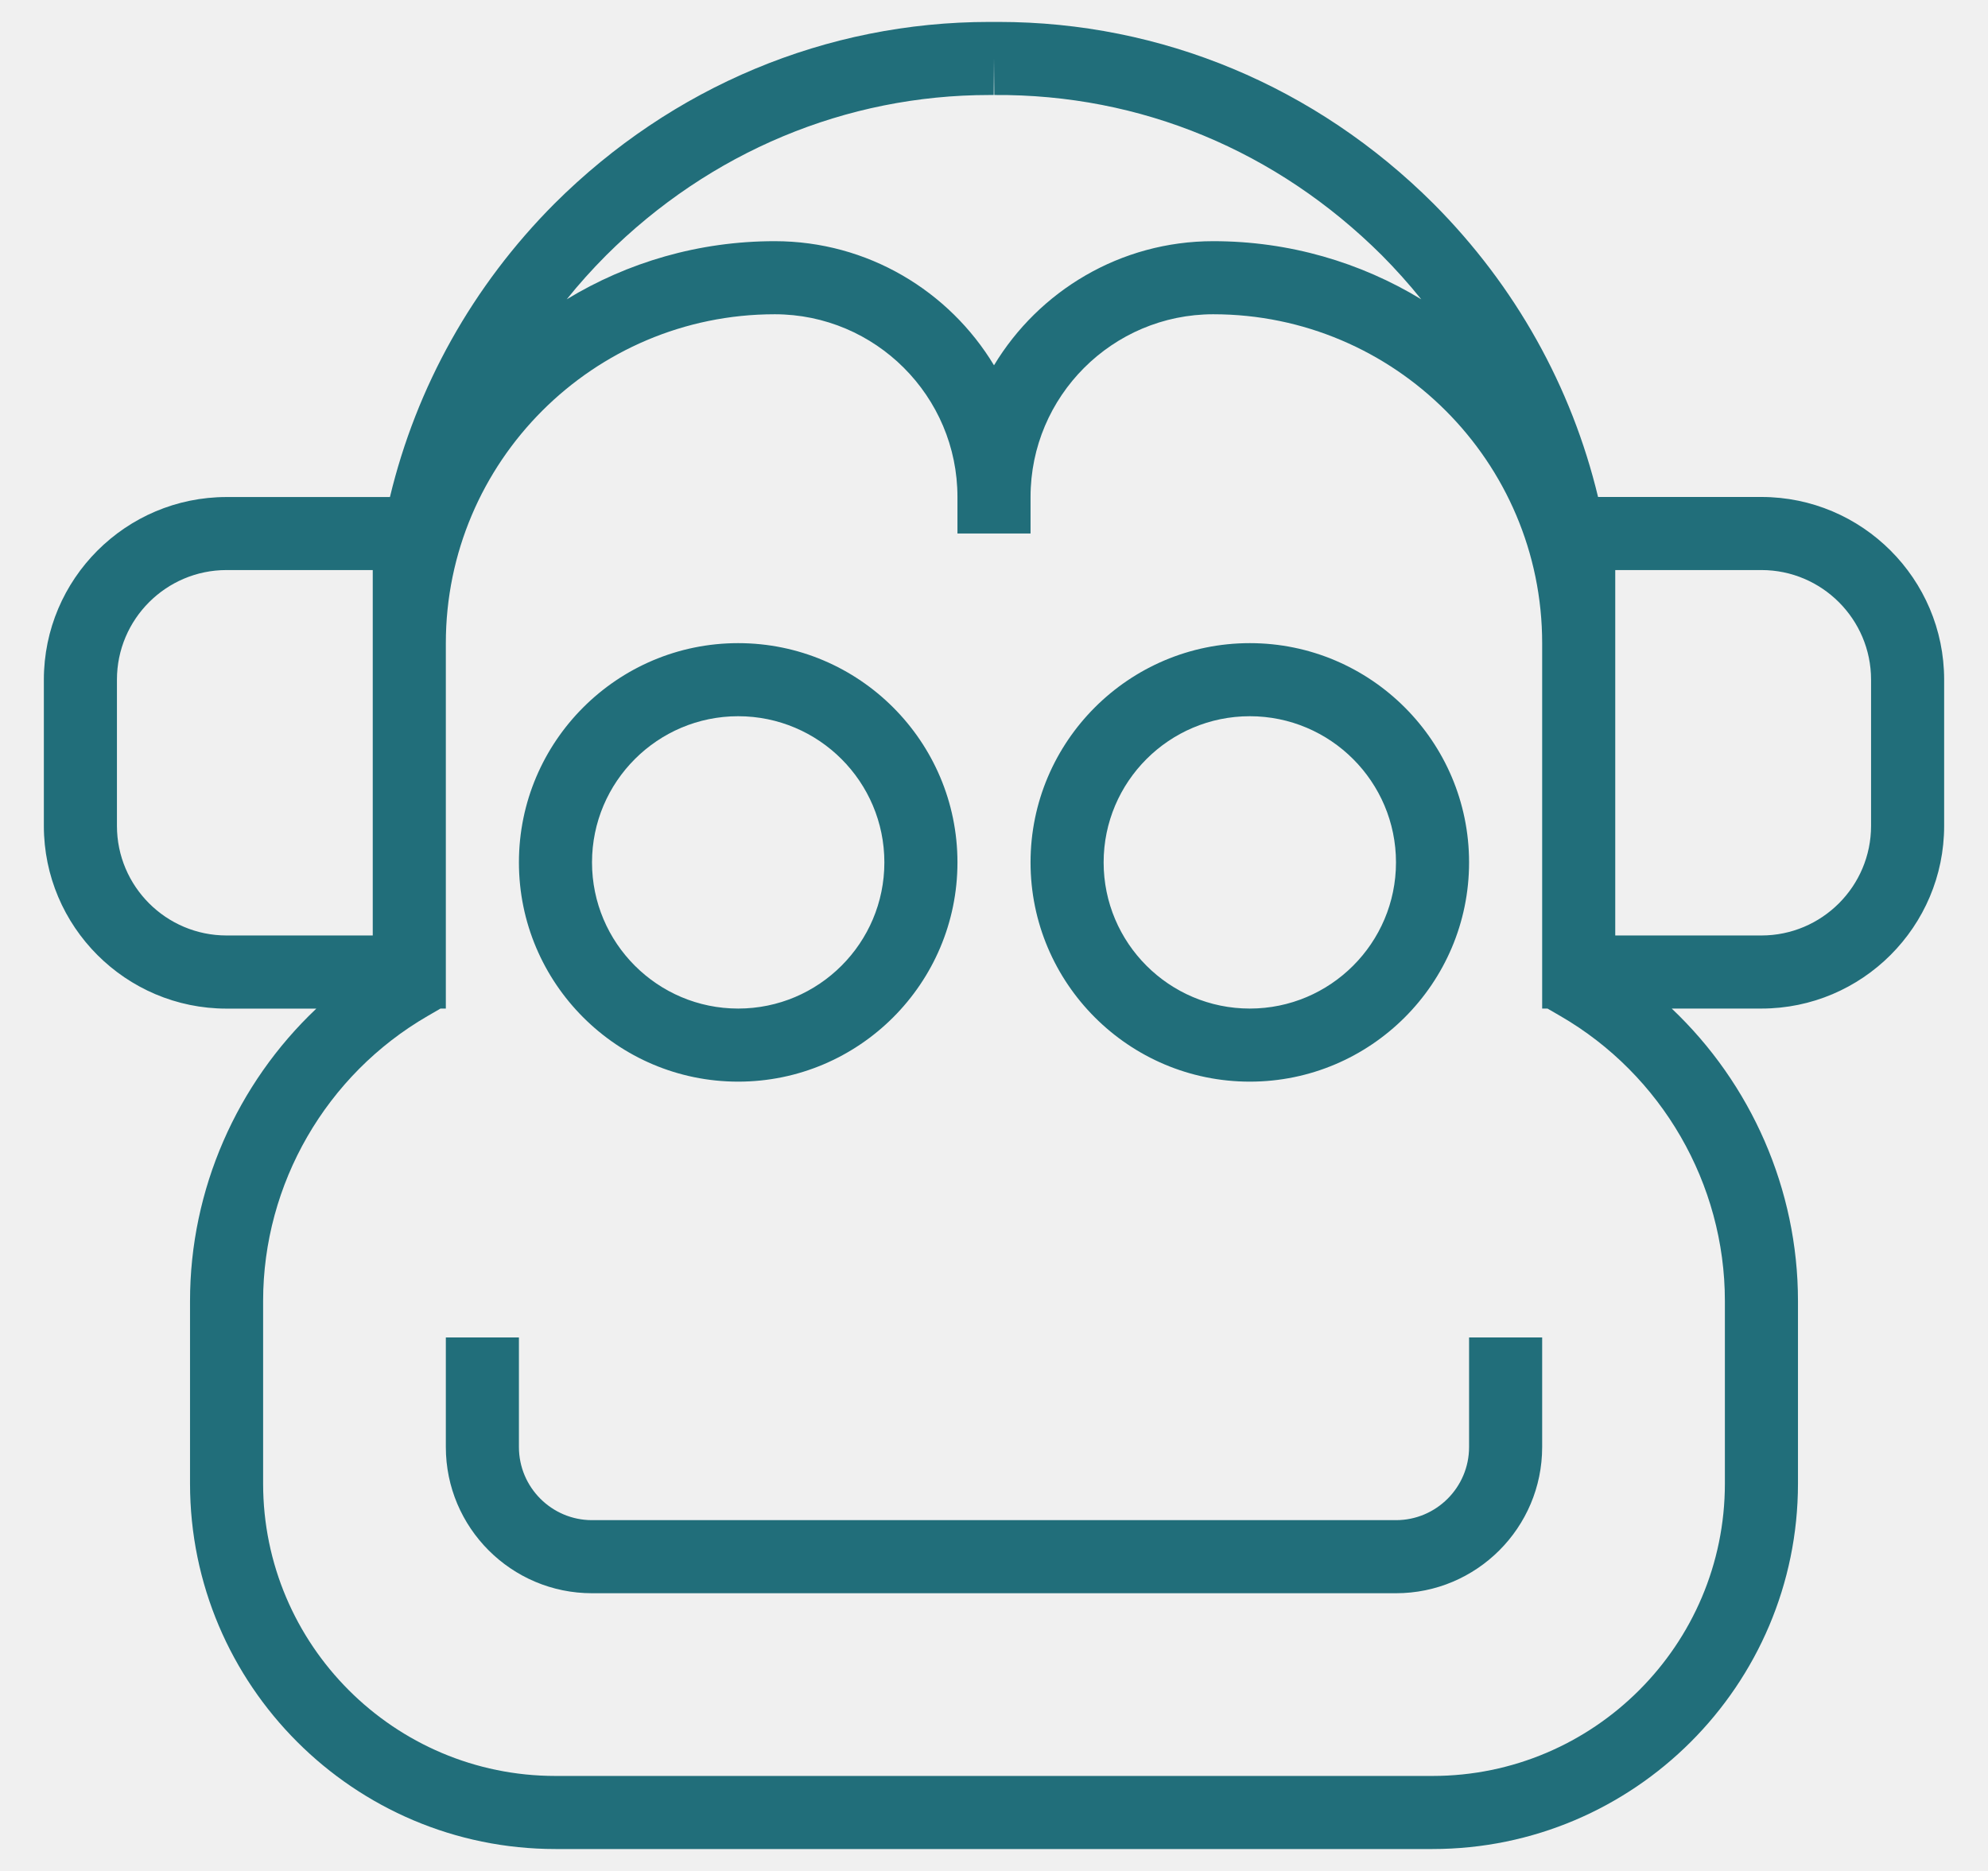
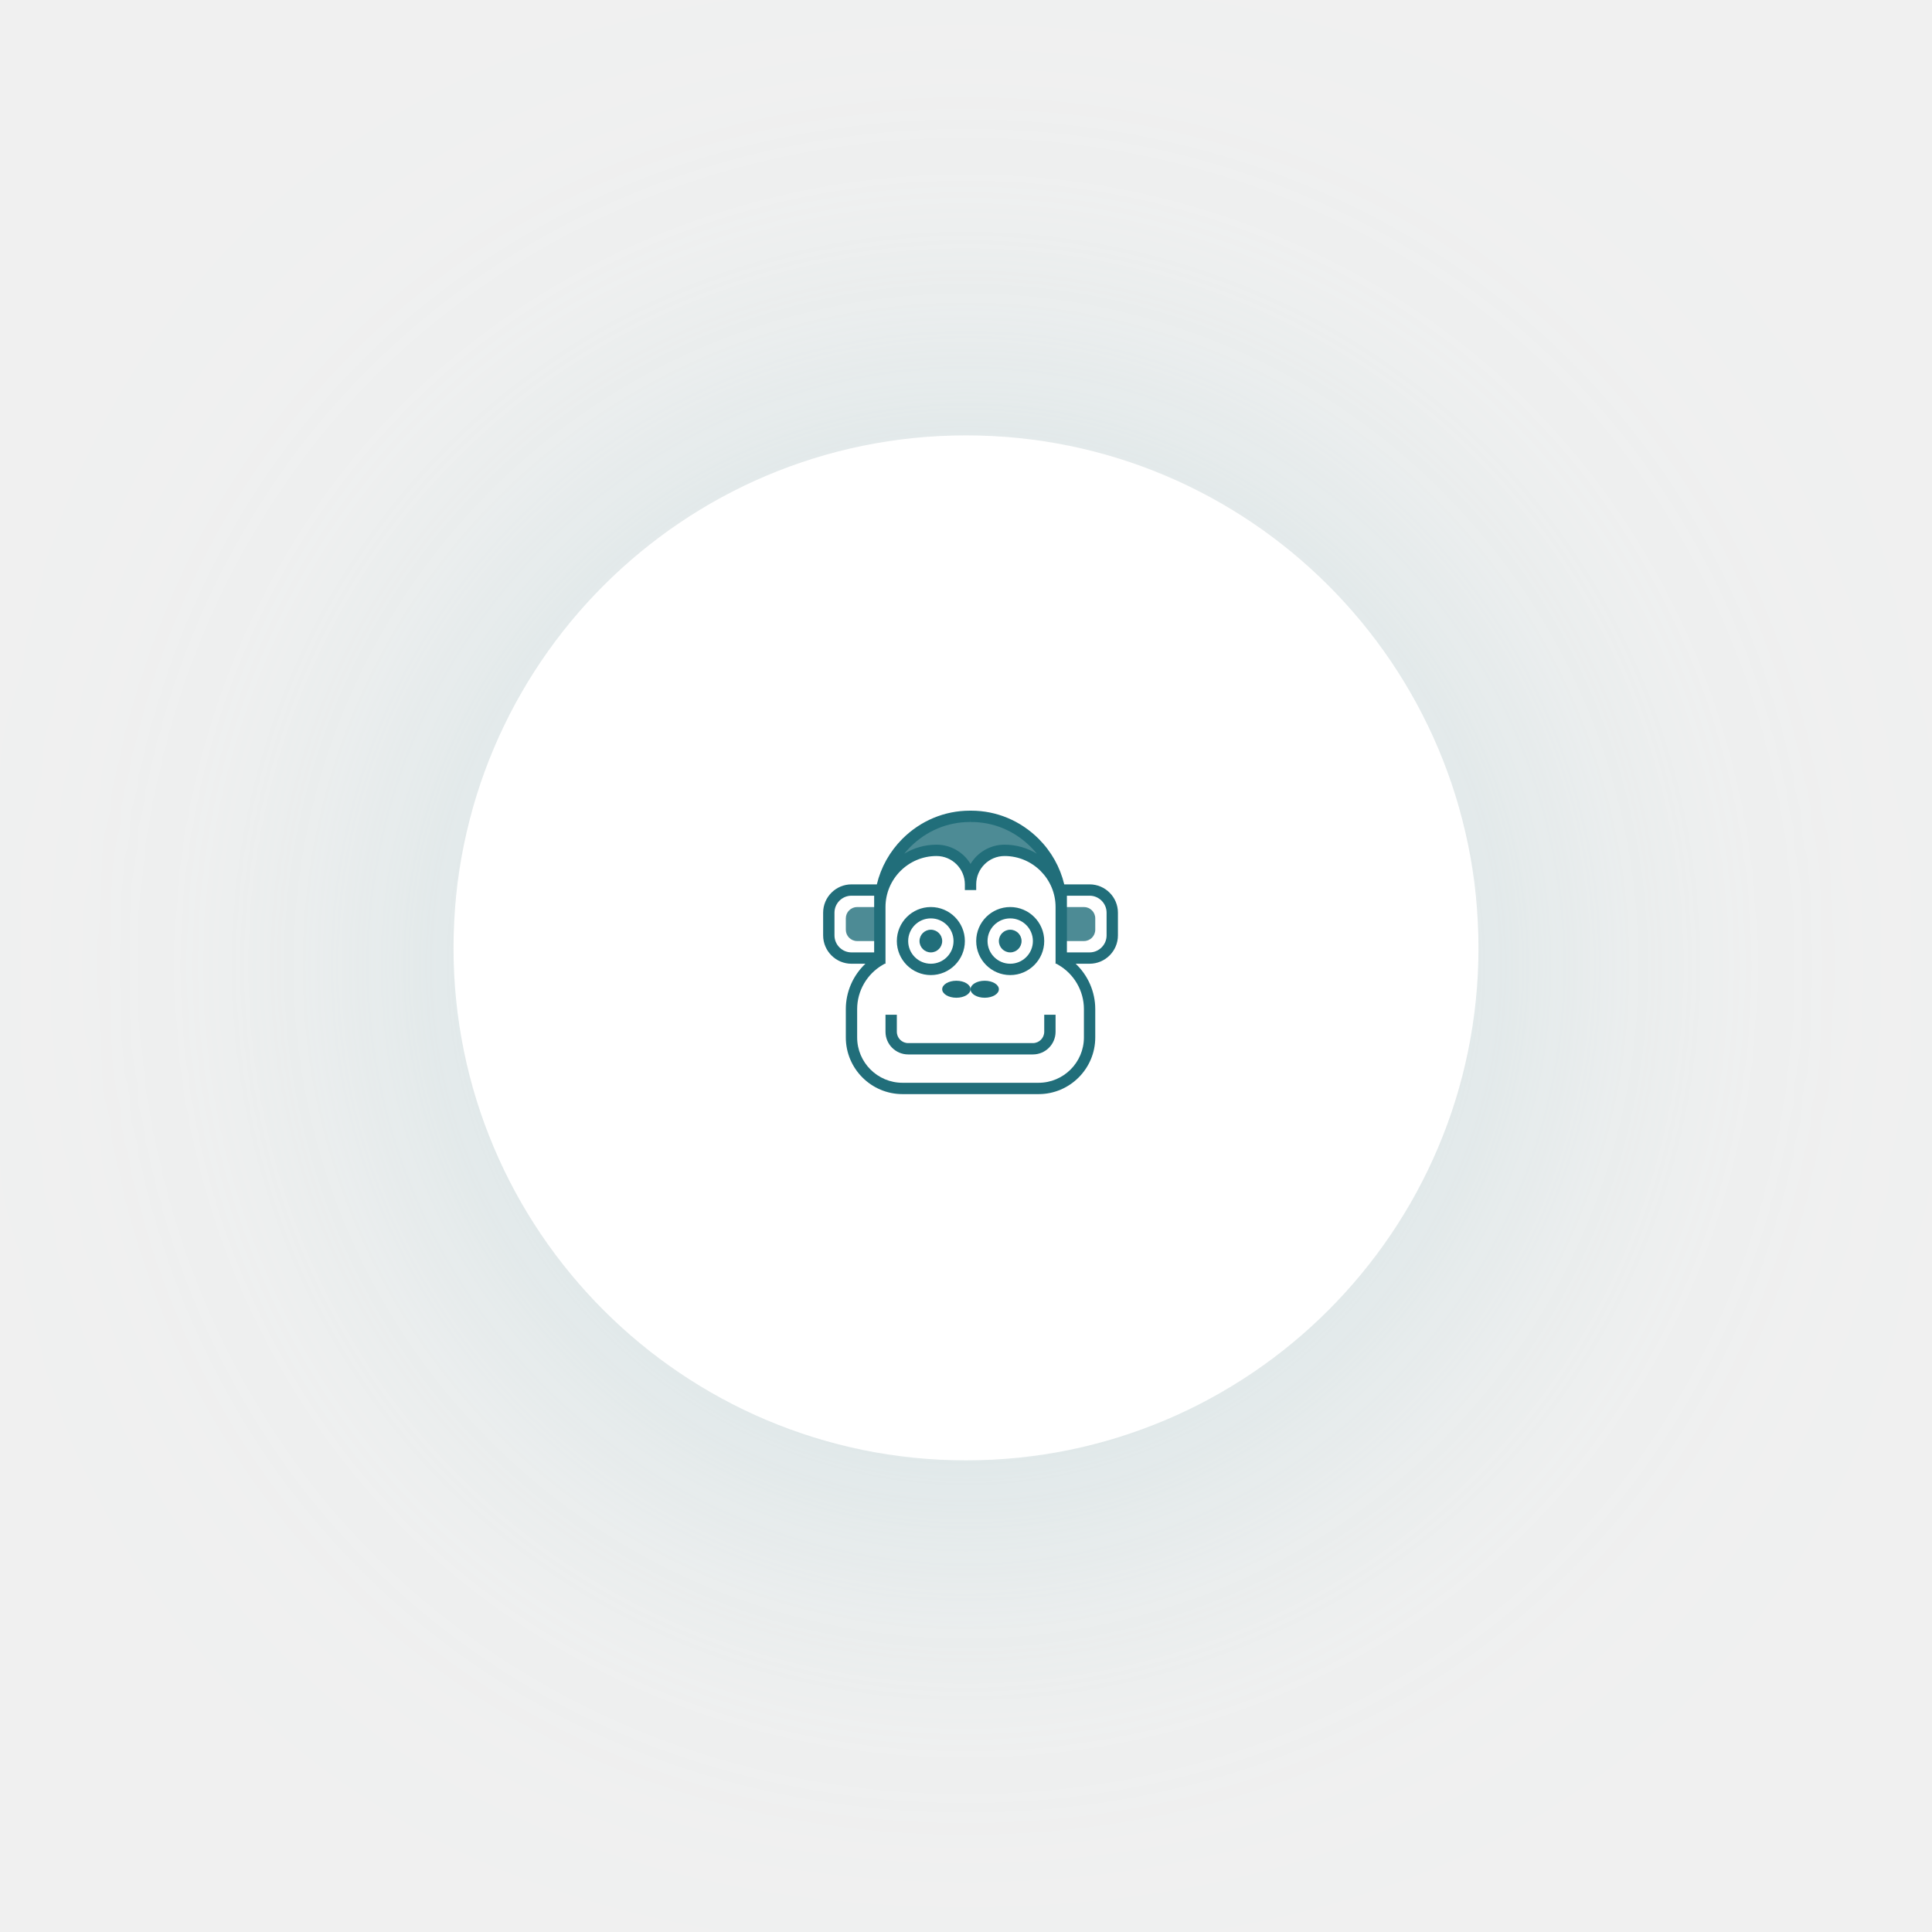
- <svg xmlns="http://www.w3.org/2000/svg" width="34" height="32" viewBox="0 0 34 32" fill="none">
-   <path d="M30.125 8.5H27.331C26.879 6.618 25.918 4.889 24.516 3.483C22.503 1.476 19.864 0.375 17.078 0.375C17.026 0.375 16.973 0.374 16.922 0.375C14.136 0.375 11.496 1.477 9.482 3.484C8.081 4.891 7.121 6.619 6.669 8.501H3.875C2.152 8.501 0.75 9.903 0.75 11.626V14.126C0.75 15.849 2.152 17.251 3.875 17.251H5.41C4.051 18.536 3.25 20.343 3.25 22.25V25.375C3.25 28.821 6.054 31.625 9.5 31.625H17H24.5C27.946 31.625 30.75 28.821 30.75 25.375V22.25C30.75 20.343 29.949 18.536 28.591 17.25H30.125C31.848 17.25 33.25 15.848 33.25 14.125V11.625C33.25 9.902 31.848 8.5 30.125 8.5ZM10.366 4.368C12.143 2.597 14.468 1.625 16.922 1.625C16.946 1.625 16.971 1.625 16.995 1.625L17 1L17.005 1.625C19.51 1.607 21.839 2.58 23.633 4.366C23.872 4.607 24.097 4.858 24.307 5.119C23.269 4.488 22.051 4.125 20.75 4.125C19.161 4.125 17.766 4.977 17 6.248C16.234 4.977 14.839 4.125 13.25 4.125C11.949 4.125 10.731 4.488 9.693 5.119C9.902 4.858 10.127 4.608 10.366 4.368ZM3.875 16C2.841 16 2 15.159 2 14.125V11.625C2 10.591 2.841 9.75 3.875 9.75H6.375V16H3.875ZM29.5 22.25V25.375C29.5 28.132 27.257 30.375 24.5 30.375H17H9.5C6.743 30.375 4.5 28.132 4.5 25.375V22.25C4.5 20.249 5.578 18.383 7.313 17.378L7.534 17.25H7.625V11C7.625 7.899 10.149 5.375 13.25 5.375C14.973 5.375 16.375 6.777 16.375 8.5V9.125H17.625V8.5C17.625 6.777 19.027 5.375 20.75 5.375C23.852 5.375 26.375 7.899 26.375 11V17.25H26.466L26.687 17.378C28.422 18.383 29.5 20.249 29.5 22.25ZM32 14.125C32 15.159 31.159 16 30.125 16H27.625V9.75H30.125C31.159 9.75 32 10.591 32 11.625V14.125ZM12.625 18.5C14.693 18.5 16.375 16.818 16.375 14.75C16.375 12.682 14.693 11 12.625 11C10.557 11 8.875 12.682 8.875 14.75C8.875 16.818 10.557 18.5 12.625 18.5ZM12.625 12.25C14.004 12.25 15.125 13.371 15.125 14.75C15.125 16.129 14.004 17.25 12.625 17.25C11.246 17.25 10.125 16.129 10.125 14.75C10.125 13.371 11.246 12.25 12.625 12.25ZM25.125 22.875H26.375V24.75C26.375 26.129 25.254 27.25 23.875 27.25H10.125C8.746 27.25 7.625 26.129 7.625 24.75V22.875H8.875V24.75C8.875 25.439 9.436 26 10.125 26H23.875C24.564 26 25.125 25.439 25.125 24.75V22.875ZM21.375 18.5C23.443 18.5 25.125 16.818 25.125 14.75C25.125 12.682 23.443 11 21.375 11C19.307 11 17.625 12.682 17.625 14.75C17.625 16.818 19.307 18.5 21.375 18.5ZM21.375 12.25C22.754 12.25 23.875 13.371 23.875 14.75C23.875 16.129 22.754 17.25 21.375 17.25C19.996 17.25 18.875 16.129 18.875 14.75C18.875 13.371 19.996 12.25 21.375 12.25Z" fill="#216E7A" />
+ <svg xmlns="http://www.w3.org/2000/svg" width="213" height="213" viewBox="0 0 213 213" fill="none">
+   <g filter="url(#filter0_d_2_3443)">
+     <circle cx="106.5" cy="104.5" r="56.5" fill="white" />
+   </g>
+   <path d="M102.625 105C103.315 105 103.875 104.44 103.875 103.75C103.875 103.06 103.315 102.5 102.625 102.5C101.935 102.5 101.375 103.06 101.375 103.75C101.375 104.44 101.935 105 102.625 105Z" fill="#216E7A" />
+   <path d="M111.375 105C112.065 105 112.625 104.44 112.625 103.75C112.625 103.06 112.065 102.5 111.375 102.5C110.685 102.5 110.125 103.06 110.125 103.75C110.125 104.44 110.685 105 111.375 105Z" fill="#216E7A" />
+   <path d="M105.438 110C106.3 110 107 109.58 107 109.062C107 108.545 106.3 108.125 105.438 108.125C104.575 108.125 103.875 108.545 103.875 109.062C103.875 109.58 104.575 110 105.438 110Z" fill="#216E7A" />
+   <path opacity="0.8" d="M119.5 103.75H117V100H119.5C120.191 100 120.75 100.559 120.75 101.25V102.5C120.75 103.191 120.191 103.75 119.5 103.75Z" fill="#216E7A" />
+   <path d="M108.562 110C109.425 110 110.125 109.58 110.125 109.062C110.125 108.545 109.425 108.125 108.562 108.125C107.7 108.125 107 108.545 107 109.062C107 109.58 107.7 110 108.562 110Z" fill="#216E7A" />
+   <path opacity="0.8" d="M94.5 103.75H97V100H94.5C93.809 100 93.25 100.559 93.25 101.25V102.5C93.25 103.191 93.809 103.75 94.5 103.75Z" fill="#216E7A" />
+   <path opacity="0.8" d="M116.993 99.65C116.806 96.362 114.081 93.75 110.75 93.75C109.712 93.75 108.775 94.169 108.1 94.85C107.418 95.525 107 96.462 107 97.5C107 96.462 106.581 95.525 105.9 94.85C105.225 94.169 104.287 93.75 103.25 93.75C99.918 93.75 97.193 96.362 97.006 99.65C97.093 97.025 98.193 94.662 99.925 92.925C101.756 91.1 104.206 89.975 107 90C109.793 89.975 112.243 91.1 114.075 92.925C115.806 94.662 116.906 97.025 116.993 99.65Z" fill="#216E7A" />
+   <path d="M120.125 97.5H117.331C116.879 95.618 115.918 93.889 114.516 92.483C112.503 90.476 109.864 89.375 107.078 89.375C107.026 89.375 106.973 89.374 106.922 89.375C104.136 89.375 101.496 90.477 99.483 92.484C98.081 93.891 97.121 95.619 96.669 97.501H93.875C92.152 97.501 90.75 98.903 90.75 100.626V103.126C90.75 104.849 92.152 106.251 93.875 106.251H95.41C94.051 107.536 93.25 109.343 93.25 111.25V114.375C93.25 117.821 96.054 120.625 99.5 120.625H107H114.5C117.946 120.625 120.75 117.821 120.75 114.375V111.25C120.75 109.343 119.949 107.536 118.591 106.25H120.125C121.848 106.25 123.25 104.848 123.25 103.125V100.625C123.25 98.902 121.848 97.5 120.125 97.5ZM100.366 93.368C102.143 91.597 104.468 90.625 106.922 90.625C106.946 90.625 106.971 90.625 106.995 90.625L107 90L107.005 90.625C109.51 90.607 111.839 91.58 113.632 93.366C113.872 93.607 114.097 93.858 114.307 94.119C113.269 93.488 112.051 93.125 110.75 93.125C109.161 93.125 107.766 93.977 107 95.248C106.234 93.977 104.839 93.125 103.25 93.125C101.949 93.125 100.731 93.488 99.693 94.119C99.903 93.858 100.127 93.608 100.366 93.368ZM93.875 105C92.841 105 92 104.159 92 103.125V100.625C92 99.591 92.841 98.75 93.875 98.75H96.375V105H93.875ZM119.5 111.25V114.375C119.5 117.132 117.257 119.375 114.5 119.375H107H99.5C96.743 119.375 94.5 117.132 94.5 114.375V111.25C94.5 109.249 95.578 107.383 97.313 106.378L97.534 106.25H97.625V100C97.625 96.899 100.149 94.375 103.25 94.375C104.973 94.375 106.375 95.777 106.375 97.5V98.125H107.625V97.5C107.625 95.777 109.027 94.375 110.75 94.375C113.852 94.375 116.375 96.899 116.375 100V106.25H116.466L116.687 106.378C118.422 107.383 119.5 109.249 119.5 111.25ZM122 103.125C122 104.159 121.159 105 120.125 105H117.625V98.75H120.125C121.159 98.75 122 99.591 122 100.625V103.125ZM102.625 107.5C104.693 107.5 106.375 105.818 106.375 103.75C106.375 101.682 104.693 100 102.625 100C100.557 100 98.875 101.682 98.875 103.75C98.875 105.818 100.557 107.5 102.625 107.5ZM102.625 101.25C104.004 101.25 105.125 102.371 105.125 103.75C105.125 105.129 104.004 106.25 102.625 106.25C101.246 106.25 100.125 105.129 100.125 103.75C100.125 102.371 101.246 101.25 102.625 101.25ZM115.125 111.875H116.375V113.75C116.375 115.129 115.254 116.25 113.875 116.25H100.125C98.746 116.25 97.625 115.129 97.625 113.75V111.875H98.875V113.75C98.875 114.439 99.436 115 100.125 115H113.875C114.564 115 115.125 114.439 115.125 113.75V111.875ZM111.375 107.5C113.443 107.5 115.125 105.818 115.125 103.75C115.125 101.682 113.443 100 111.375 100C109.307 100 107.625 101.682 107.625 103.75C107.625 105.818 109.307 107.5 111.375 107.5ZM111.375 101.25C112.754 101.25 113.875 102.371 113.875 103.75C113.875 105.129 112.754 106.25 111.375 106.25C109.996 106.25 108.875 105.129 108.875 103.75C108.875 102.371 109.996 101.25 111.375 101.25Z" fill="#216E7A" />
+   <defs>
+     <filter id="filter0_d_2_3443" x="0" y="0" width="213" height="213" filterUnits="userSpaceOnUse" color-interpolation-filters="sRGB">
+       <feFlood flood-opacity="0" result="BackgroundImageFix" />
+       <feColorMatrix in="SourceAlpha" type="matrix" values="0 0 0 0 0 0 0 0 0 0 0 0 0 0 0 0 0 0 127 0" result="hardAlpha" />
+       <feOffset dy="2" />
+       <feGaussianBlur stdDeviation="25" />
+       <feColorMatrix type="matrix" values="0 0 0 0 0.725 0 0 0 0 0.835 0 0 0 0 0.851 0 0 0 0.6 0" />
+       <feBlend mode="normal" in2="BackgroundImageFix" result="effect1_dropShadow_2_3443" />
+       <feBlend mode="normal" in="SourceGraphic" in2="effect1_dropShadow_2_3443" result="shape" />
+     </filter>
+   </defs>
</svg>
